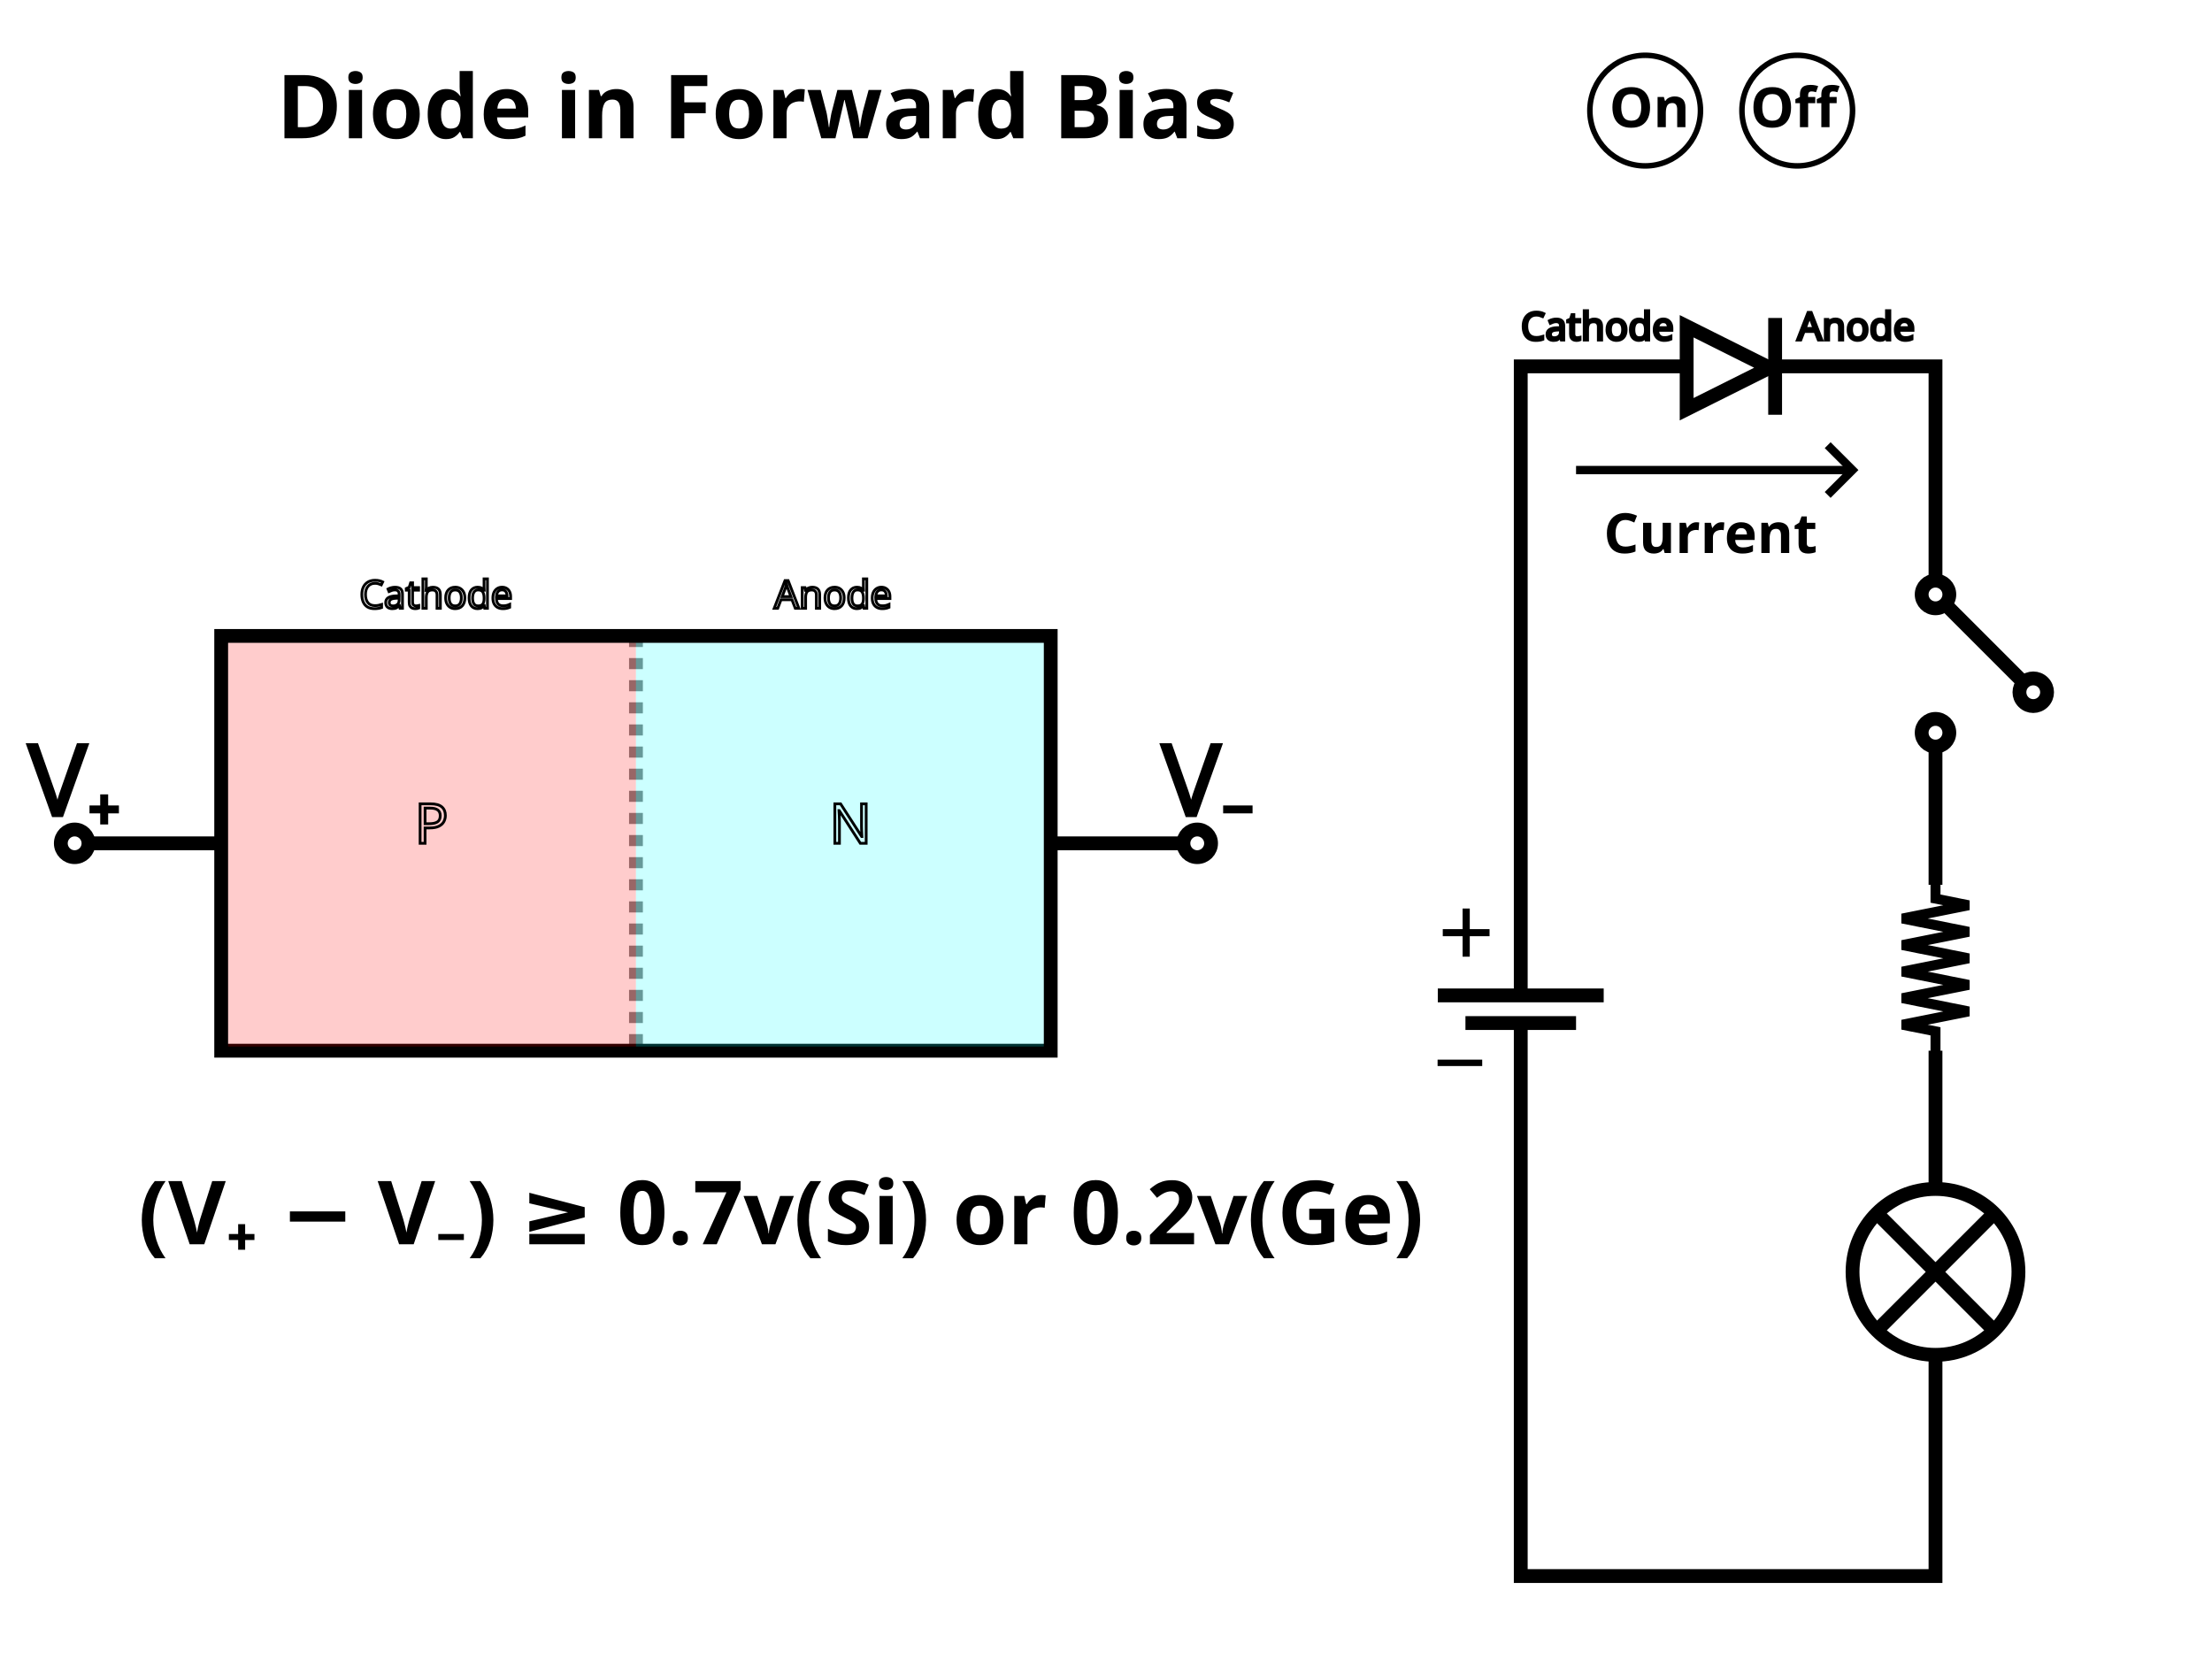
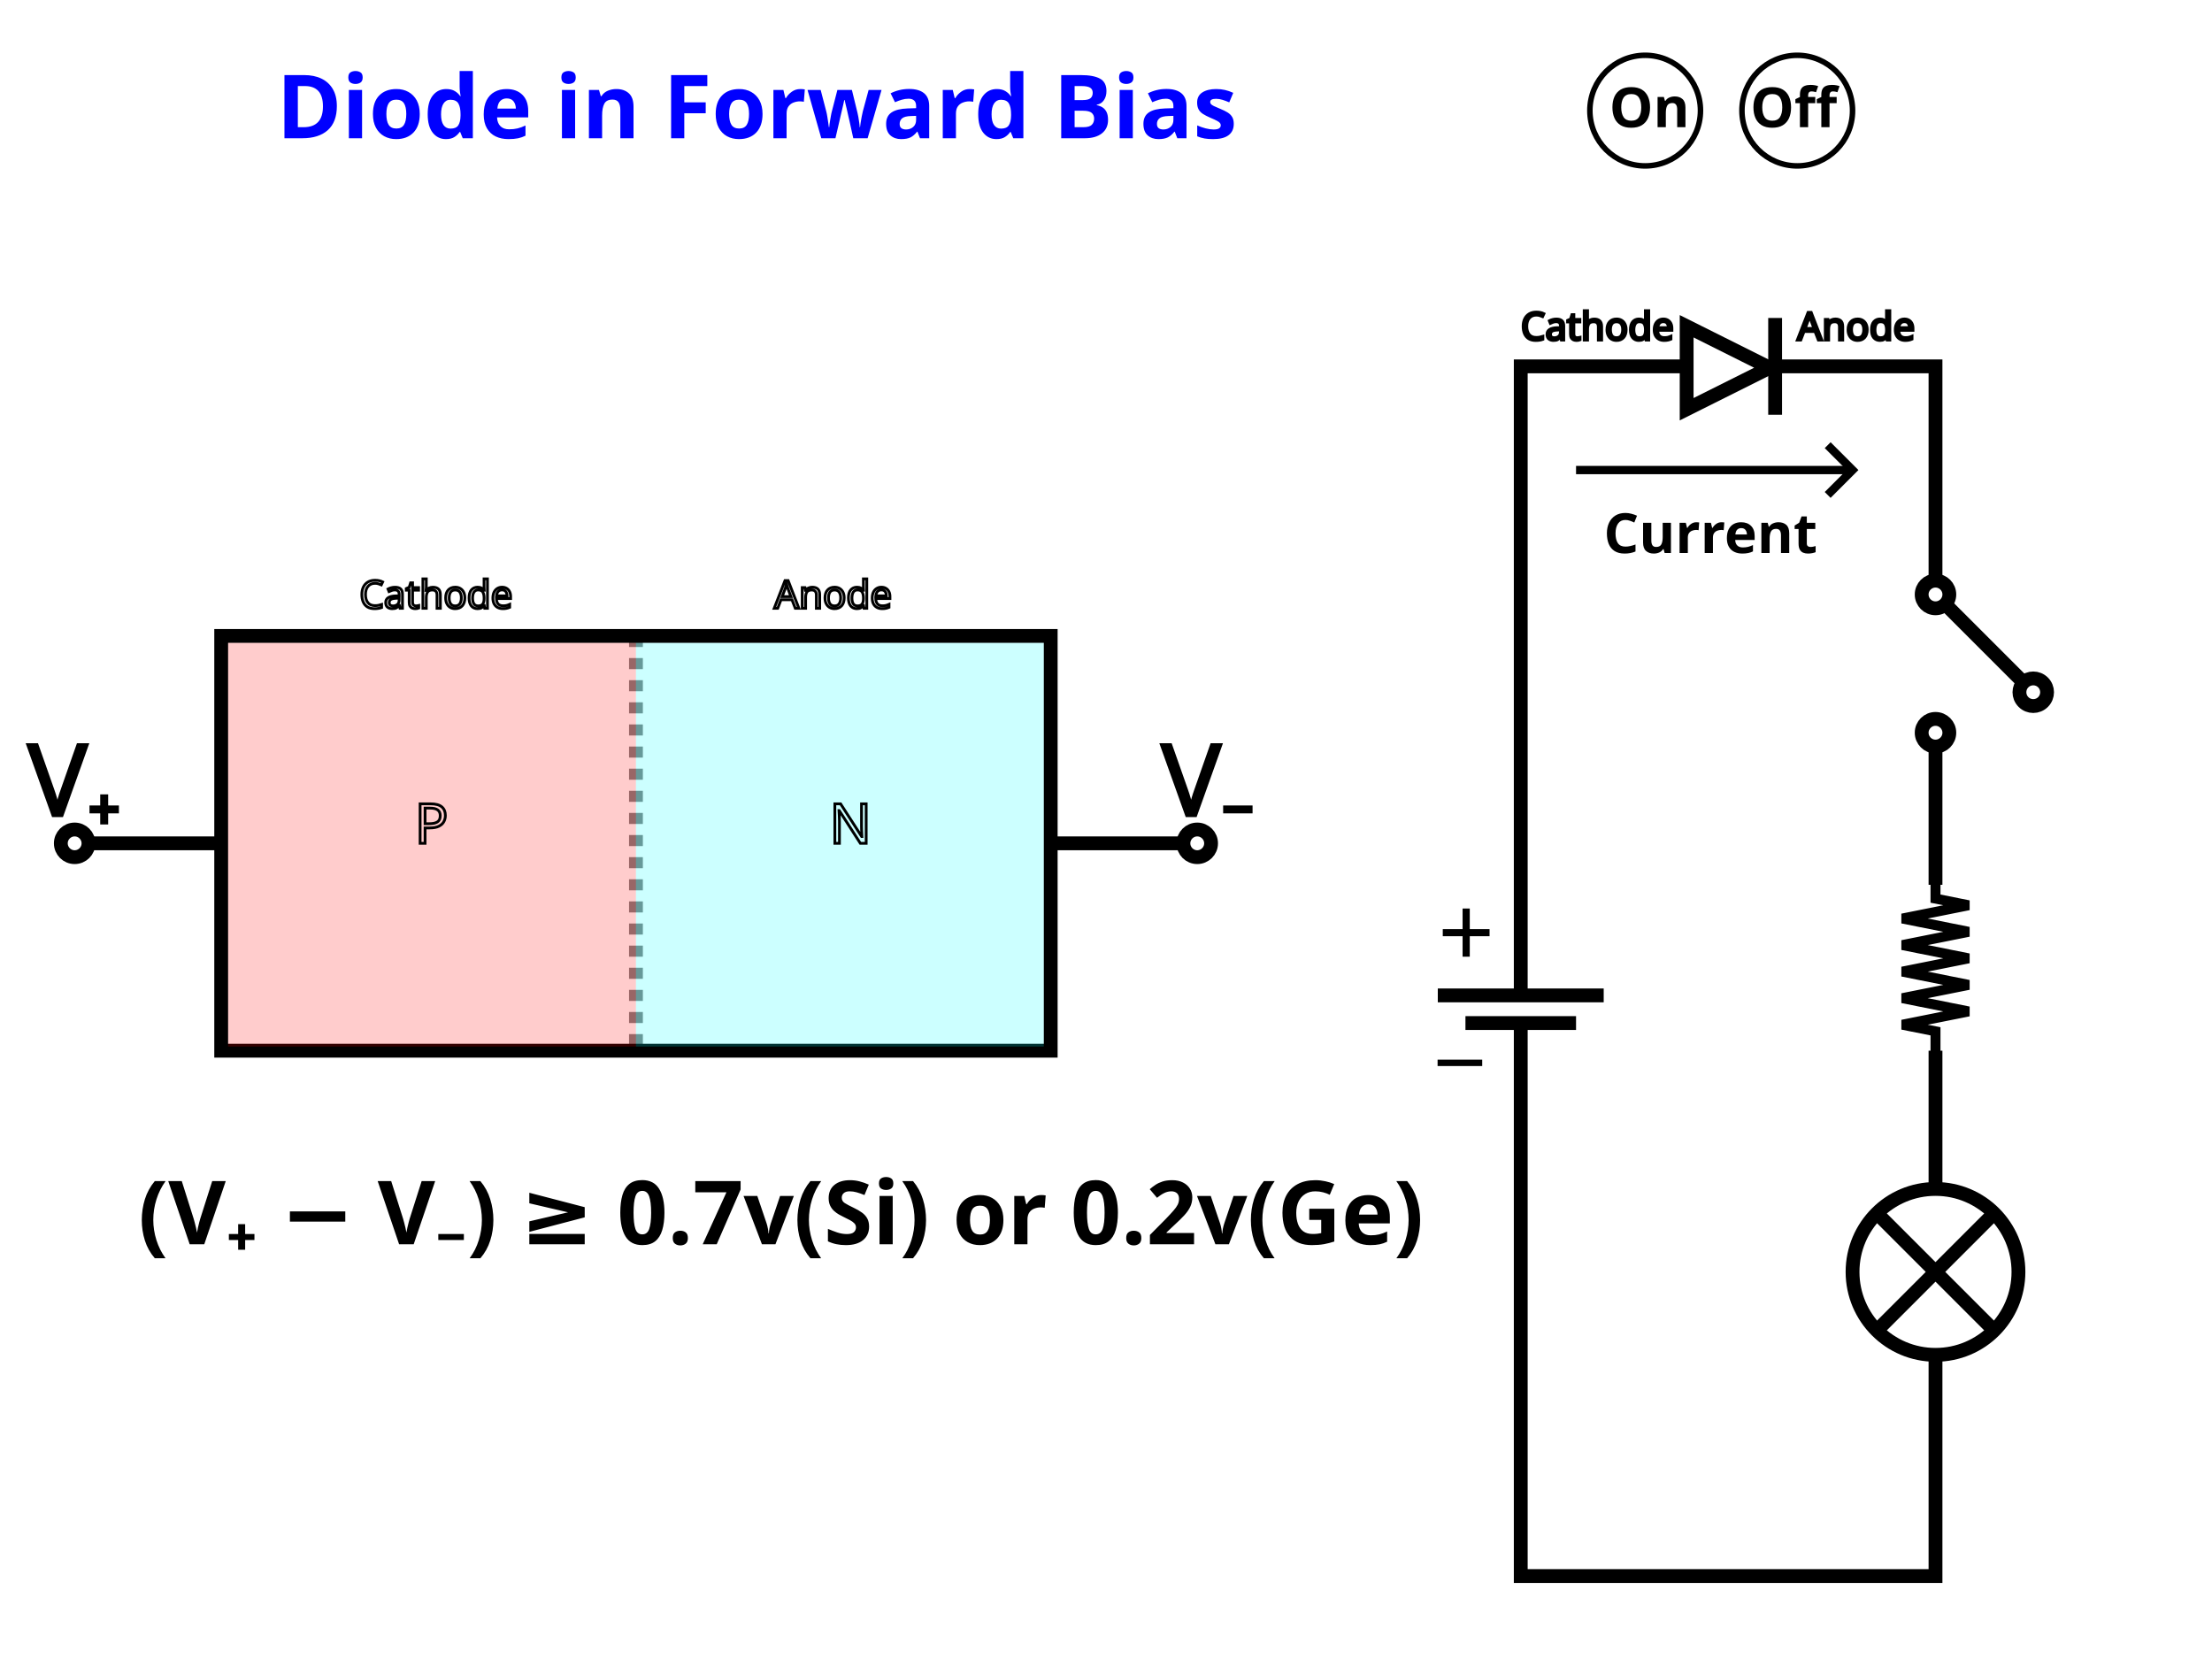
<svg xmlns="http://www.w3.org/2000/svg" xmlns:xlink="http://www.w3.org/1999/xlink" id="svg1" version="1.1" viewBox="0 0 800 600" width="800" height="600" preserveAspectRatio="xMidYMid" fill-rule="evenodd">
  <defs>
    <marker id="arrow_head" style="overflow:visible" viewBox="0 0 4 6" markerWidth="4" markerHeight="6" refX="left" refY="center" orient="auto-start-reverse" preserveAspectRatio="xMidYMid">
      <path style="fill:none;stroke:context-stroke;stroke-width:1;stroke-linecap:butt" d="M -3,-3 L 0,0 L -3,3">
            </path>
    </marker>
-     <text id="headline" font-family="Ubuntu" font-size="32" font-weight="bold" fill="#000000">
+     <text id="headline" font-family="Ubuntu" font-size="32" font-weight="bold" fill="#0000ff">
      <tspan>Diode in Forward Bias</tspan>
    </text>
    <text id="bottom_line" font-family="Ubuntu" font-size="32" font-weight="bold" fill="#000000">
      <tspan>(V₊ − V₋) ≥ 0.7v(Si) or 0.2v(Ge)</tspan>
    </text>
    <rect id="p_side" x="0" y="0" width="147.5" height="146" style="fill:#ff0000;fill-opacity:0.2;stroke:none">
        </rect>
    <rect id="n_side" x="4" y="0" width="147.5" height="146" style="fill:#00ffff;fill-opacity:0.2;stroke:none">
        </rect>
    <g id="diode">
      <rect x="0" y="0" width="300" height="150" style="fill:none;stroke:#000000;stroke-width:5">
            </rect>
      <path d="m 150,0 v 150" style="fill:none;stroke:#000000;stroke-width:5;stroke-opacity:0.5;stroke-dasharray:4 4">
            </path>
      <path d="m 0,75 h -50" style="fill:none;stroke:#000000;stroke-width:5;stroke-opacity:1">
            </path>
      <path d="m 300,75 h 50" style="fill:none;stroke:#000000;stroke-width:5;stroke-opacity:1">
            </path>
      <use xlink:href="#p_side" x="2.5" y="2.5" />
      <use xlink:href="#n_side" x="146" y="2.5" />
      <use xlink:href="#contact_point" x="-53" y="75" />
      <use xlink:href="#contact_point" x="353" y="75" />
      <text font-family="Ubuntu" font-size="14" font-weight="norm" fill="#000000" stroke-width="1" style="fill:none;stroke:#000000;stroke-width:1">
        <tspan x="50" y="-10">Cathode</tspan>
        <tspan x="200" y="-10">Anode</tspan>
      </text>
      <text font-family="Ubuntu" font-size="20" font-weight="norm" fill="#000000" stroke-width="1" style="fill:none;stroke:#000000;stroke-width:1">
        <tspan x="70" y="75">P</tspan>
        <tspan x="220" y="75">N</tspan>
      </text>
      <text font-family="Ubuntu" font-size="36" font-weight="norm" fill="#000000" stroke-width="1" style="fill:#000000;stroke:#000000;stroke-width:1">
        <tspan x="-70" y="65">V₊</tspan>
        <tspan x="340" y="65">V₋</tspan>
      </text>
    </g>
    <g id="diode_symbol" style="fill:none;stroke:#000000;stroke-width:5">
      <polygon points="0,0 30,15 0,30">
            </polygon>
      <path d="m 32,-3 v 35" />
      <text font-family="Ubuntu" font-size="14" font-weight="norm" fill="#000000" stroke-width="1">
        <tspan x="40" y="5">Anode</tspan>
        <tspan x="-60" y="5">Cathode</tspan>
      </text>
    </g>
    <path id="resistor_symbol" d="m 0,0 h 15                l 2,-10 l 4,20 l 4,-20 l 4,20                l 4,-20 l 4,20 l 4,-20 l 4,20                l 4,-20 l 4,20 l 2,-10 h 15" transform="rotate(90) scale(1.2,1.2)" style="fill:none;stroke:#000000;stroke-width:3;stroke-opacity:1">
        </path>
    <g id="circuit">
      <path d="m 0,0 v 80 m 0,60 v 50 m 0,60 v 50 m 0,60 v 80 h -150 v -200 m -20,0 h 40 m -50,-10 h 60 m -30,0 v -227.5 h 60 m 30,0 h 60" style="fill:none;stroke:#000000;stroke-width:5;stroke-opacity:1">
            </path>
      <text font-family="Ubuntu" font-size="36" font-weight="norm" fill="#000000" stroke-width="1">
        <tspan x="-180" y="220">+</tspan>
        <tspan x="-180" y="250">_</tspan>
      </text>
    </g>
    <circle id="contact_point" cx="0" cy="0" r="5" style="fill:none;stroke:#000000;stroke-width:5;stroke-opacity:1">
        </circle>
    <path id="contact_wire" d="m 0,0 l 0,40" style="fill:none;stroke:#000000;stroke-width:5;stroke-opacity:1">
        </path>
    <g id="contact">
      <use xlink:href="#contact_wire" x="0" y="0" />
      <use xlink:href="#contact_point" x="0" y="45" />
    </g>
    <g id="switch_closed">
      <use xlink:href="#contact_point" x="0" y="0" />
      <use xlink:href="#contact_point" x="0" y="50" />
      <use xlink:href="#contact" x="0" y="5" />
    </g>
    <g id="switch_open">
      <use xlink:href="#contact_point" x="0" y="0" />
      <use xlink:href="#contact_point" x="0" y="50" />
      <use xlink:href="#contact" x="0" y="5" transform="rotate(-45)" />
    </g>
    <g id="bulb_shape">
      <circle cx="0" cy="0" r="30" style="fill:none;stroke:#000000;stroke-width:5;stroke-opacity:1">
            </circle>
      <path d="m -20,-20 l 40,40 m -40,0 l 40,-40" style="fill:none;stroke:#000000;stroke-width:5;stroke-opacity:1">
            </path>
    </g>
    <circle id="bulb_light" cx="0" cy="0" r="40" style="fill:#e4f40b;fill-opacity:1;stroke:none">
        </circle>
    <g id="bulb_on">
      <use xlink:href="#bulb_light" x="0" y="0" />
      <use xlink:href="#bulb_shape" x="0" y="0" />
    </g>
    <g id="bulb_off">
      <use xlink:href="#bulb_shape" x="0" y="0" />
    </g>
    <circle id="button" cx="0" cy="0" r="20" style="fill:none;stroke:#000000;stroke-width:2;stroke-opacity:1">
        </circle>
    <g id="button_on">
      <use xlink:href="#button" x="0" y="0" />
      <text font-family="Ubuntu" font-size="20" font-weight="bold" fill="#000000">
        <tspan x="-13" y="6">On</tspan>
      </text>
    </g>
    <g id="button_off">
      <use xlink:href="#button" x="0" y="0" />
      <text font-family="Ubuntu" font-size="20" font-weight="bold" fill="#000000">
        <tspan x="-17" y="6">Off</tspan>
      </text>
    </g>
    <g id="current">
      <path d="m 0,0 l 100,0" style="fill:none;stroke:#000000;stroke-width:3;stroke-opacity:1;marker-end:url(#arrow_head)">
            </path>
      <text font-family="Ubuntu" font-size="20" font-weight="bold" fill="#000000">
        <tspan x="10" y="30">Current</tspan>
      </text>
    </g>
  </defs>
  <g id="page1">
    <g id="layer1" style="display:inline">
      <rect x="0" y="0" width="800" height="600" fill="white">
            </rect>
    </g>
    <g id="layer2" style="display:inline">
      <use xlink:href="#headline" x="100" y="50" />
      <use xlink:href="#bottom_line" x="50" y="450" />
      <use xlink:href="#diode" x="80" y="230" />
      <use xlink:href="#circuit" x="700" y="130" />
      <use xlink:href="#diode_symbol" x="610" y="118" />
      <use xlink:href="#resistor_symbol" x="700" y="307" />
      <use xlink:href="#button_on" x="595" y="40" />
      <use xlink:href="#button_off" x="650" y="40" />
      <use xlink:href="#current" x="570" y="170" />
      <use xlink:href="#switch_closed" x="700" y="215" visibility="hidden">
        <animate id="switch_closed_anim_on" attributeName="visibility" from="hidden" to="visible" begin="button_on.click" dur="0.01s" fill="freeze">
                </animate>
        <animate id="switch_closed_anim_off" attributeName="visibility" from="visible" to="hidden" begin="button_off.click" dur="0.01s" fill="freeze">
                </animate>
      </use>
      <use xlink:href="#switch_open" x="700" y="215" visibility="visible">
        <animate id="switch_open_anim_on" attributeName="visibility" from="visible" to="hidden" begin="switch_closed_anim_on.end" dur="0.01s" fill="freeze">
                </animate>
        <animate id="switch_open_anim_off" attributeName="visibility" from="hidden" to="visible" begin="switch_closed_anim_off.end" dur="0.01s" fill="freeze">
                </animate>
      </use>
      <use xlink:href="#bulb_on" x="700" y="460" visibility="hidden">
        <animate id="bulb_on_anim_on" attributeName="visibility" from="hidden" to="visible" begin="switch_open_anim_on.end" dur="0.01s" fill="freeze">
                </animate>
        <animate id="bulb_on_anim_off" attributeName="visibility" from="visible" to="hidden" begin="switch_open_anim_off.end" dur="0.01s" fill="freeze">
                </animate>
      </use>
      <use xlink:href="#bulb_off" x="700" y="460" visibility="visible">
        <animate id="bulb_off_anim_on" attributeName="visibility" from="visible" to="hidden" begin="bulb_on_anim_on.end" dur="0.01s" fill="freeze">
                </animate>
        <animate id="bulb_off_anim_off" attributeName="visibility" from="hidden" to="visible" begin="bulb_on_anim_off.end" dur="0.01s" fill="freeze">
                </animate>
      </use>
    </g>
  </g>
</svg>
